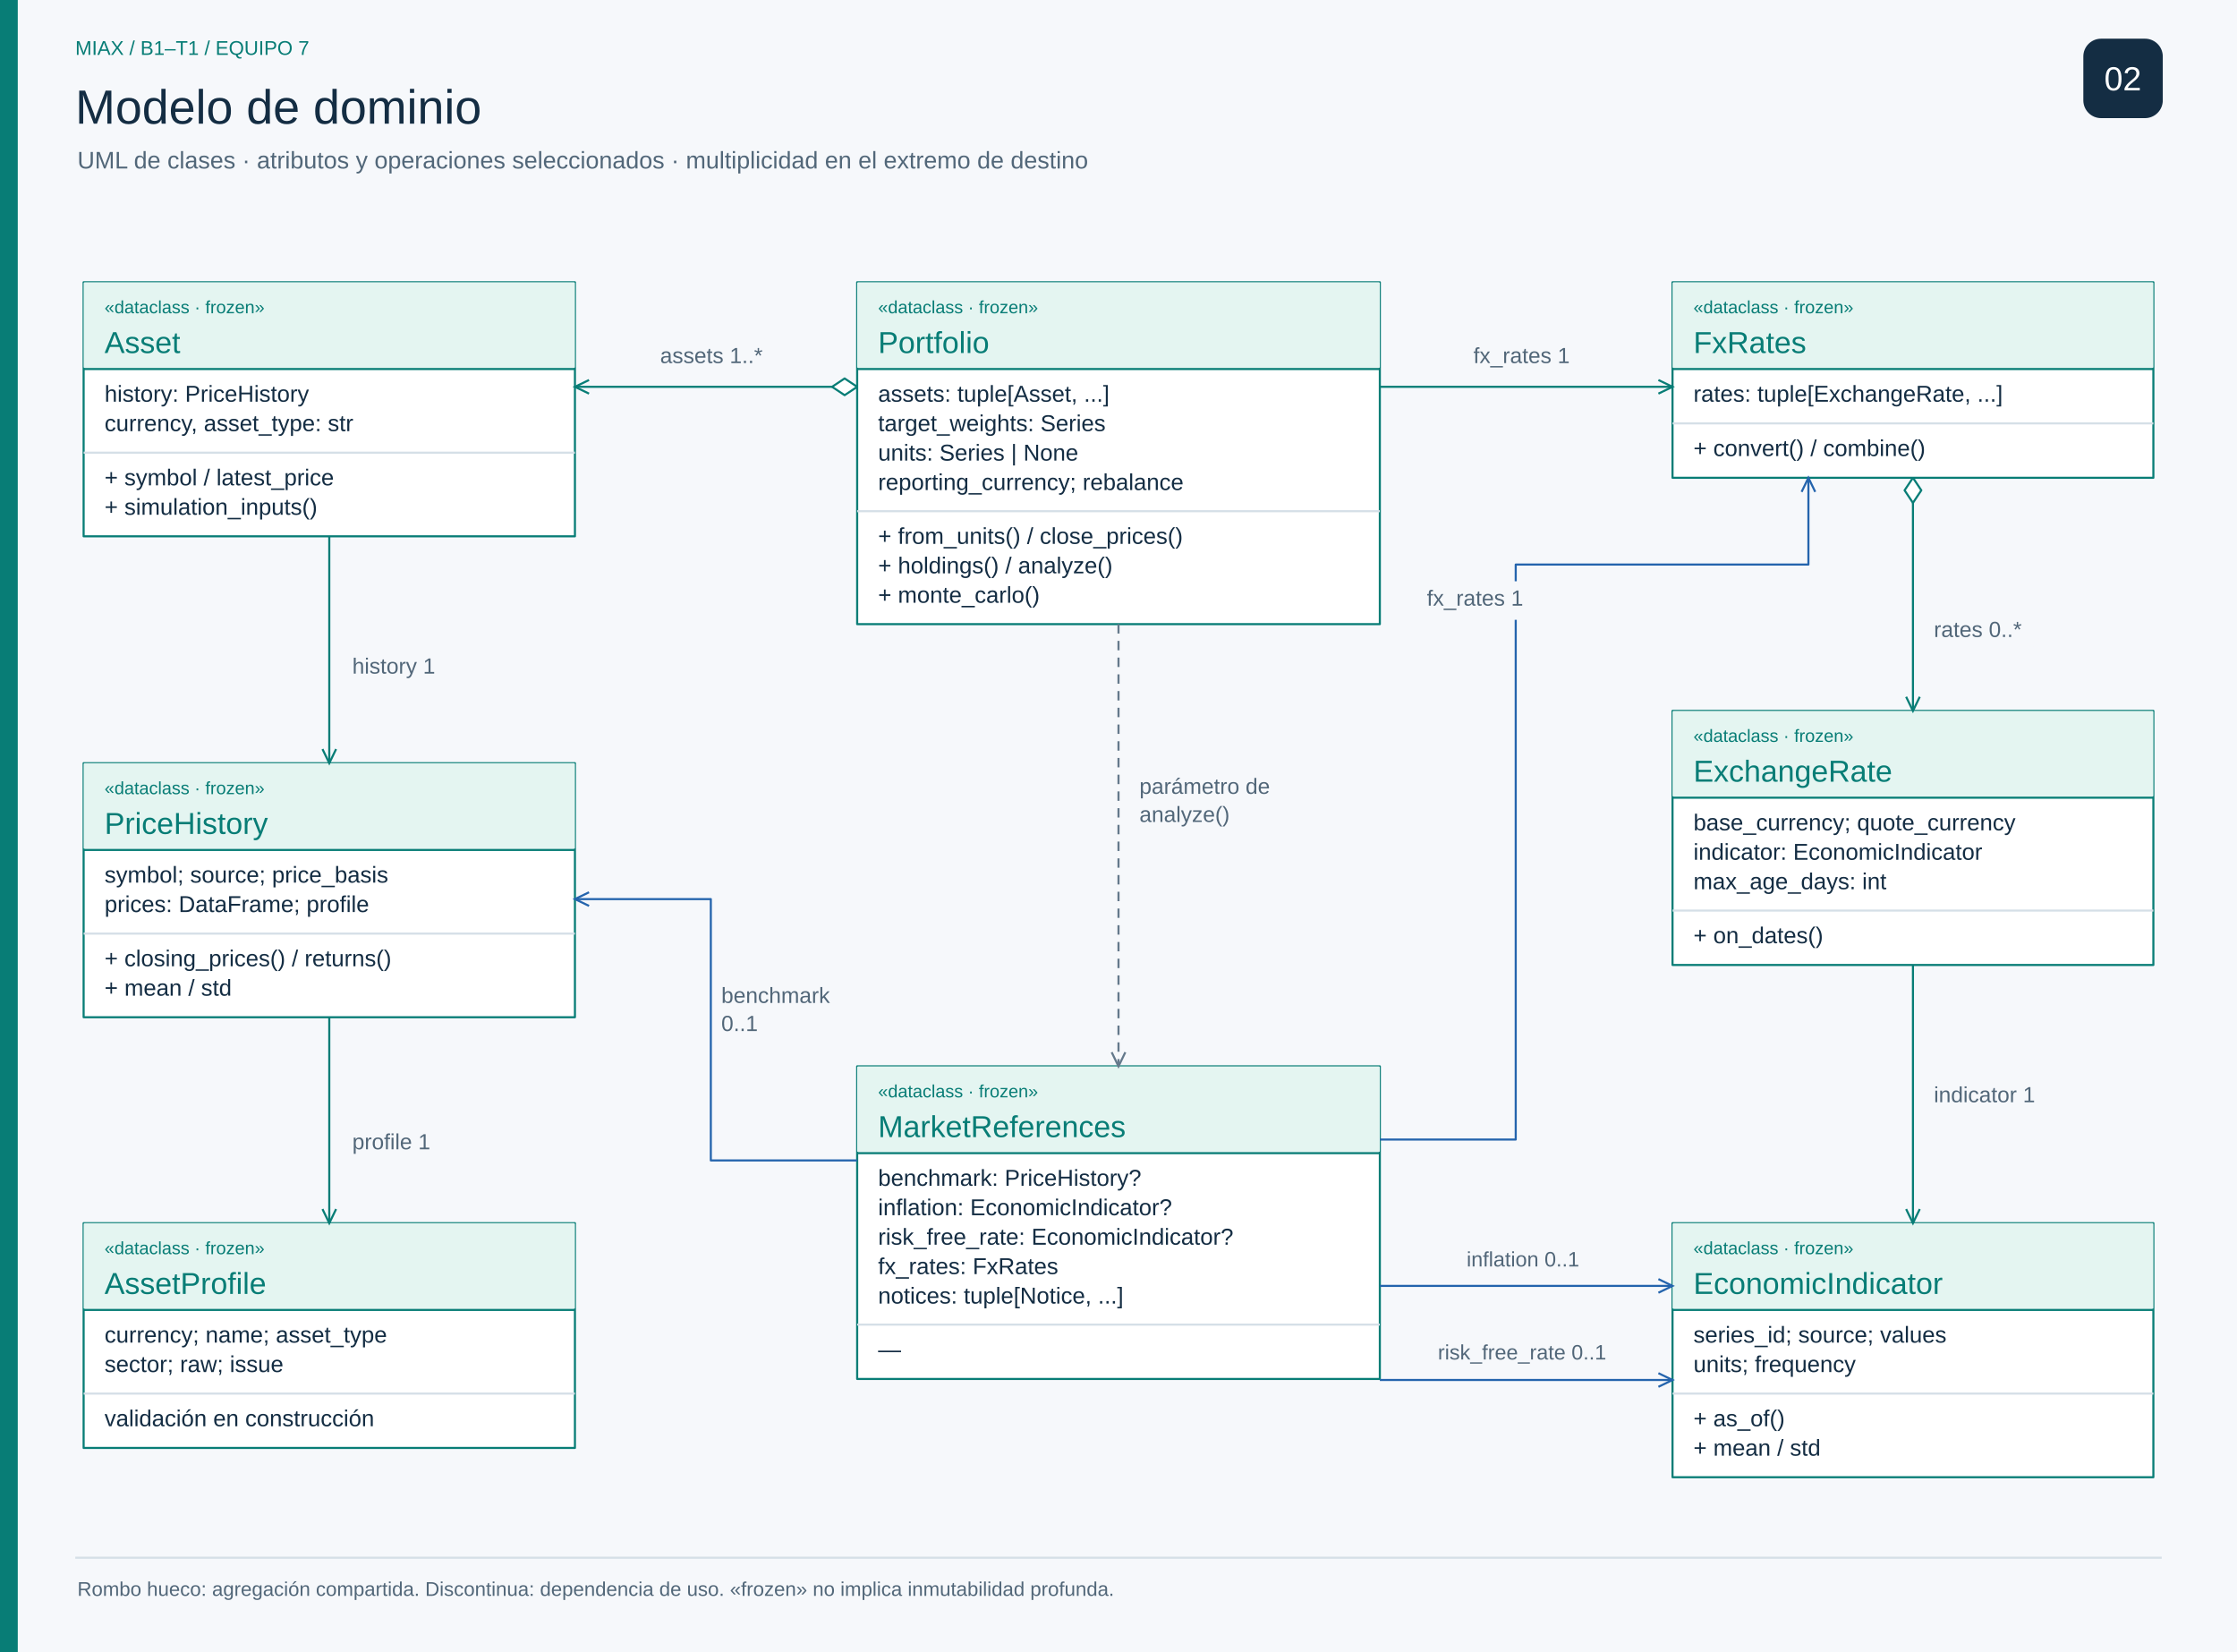
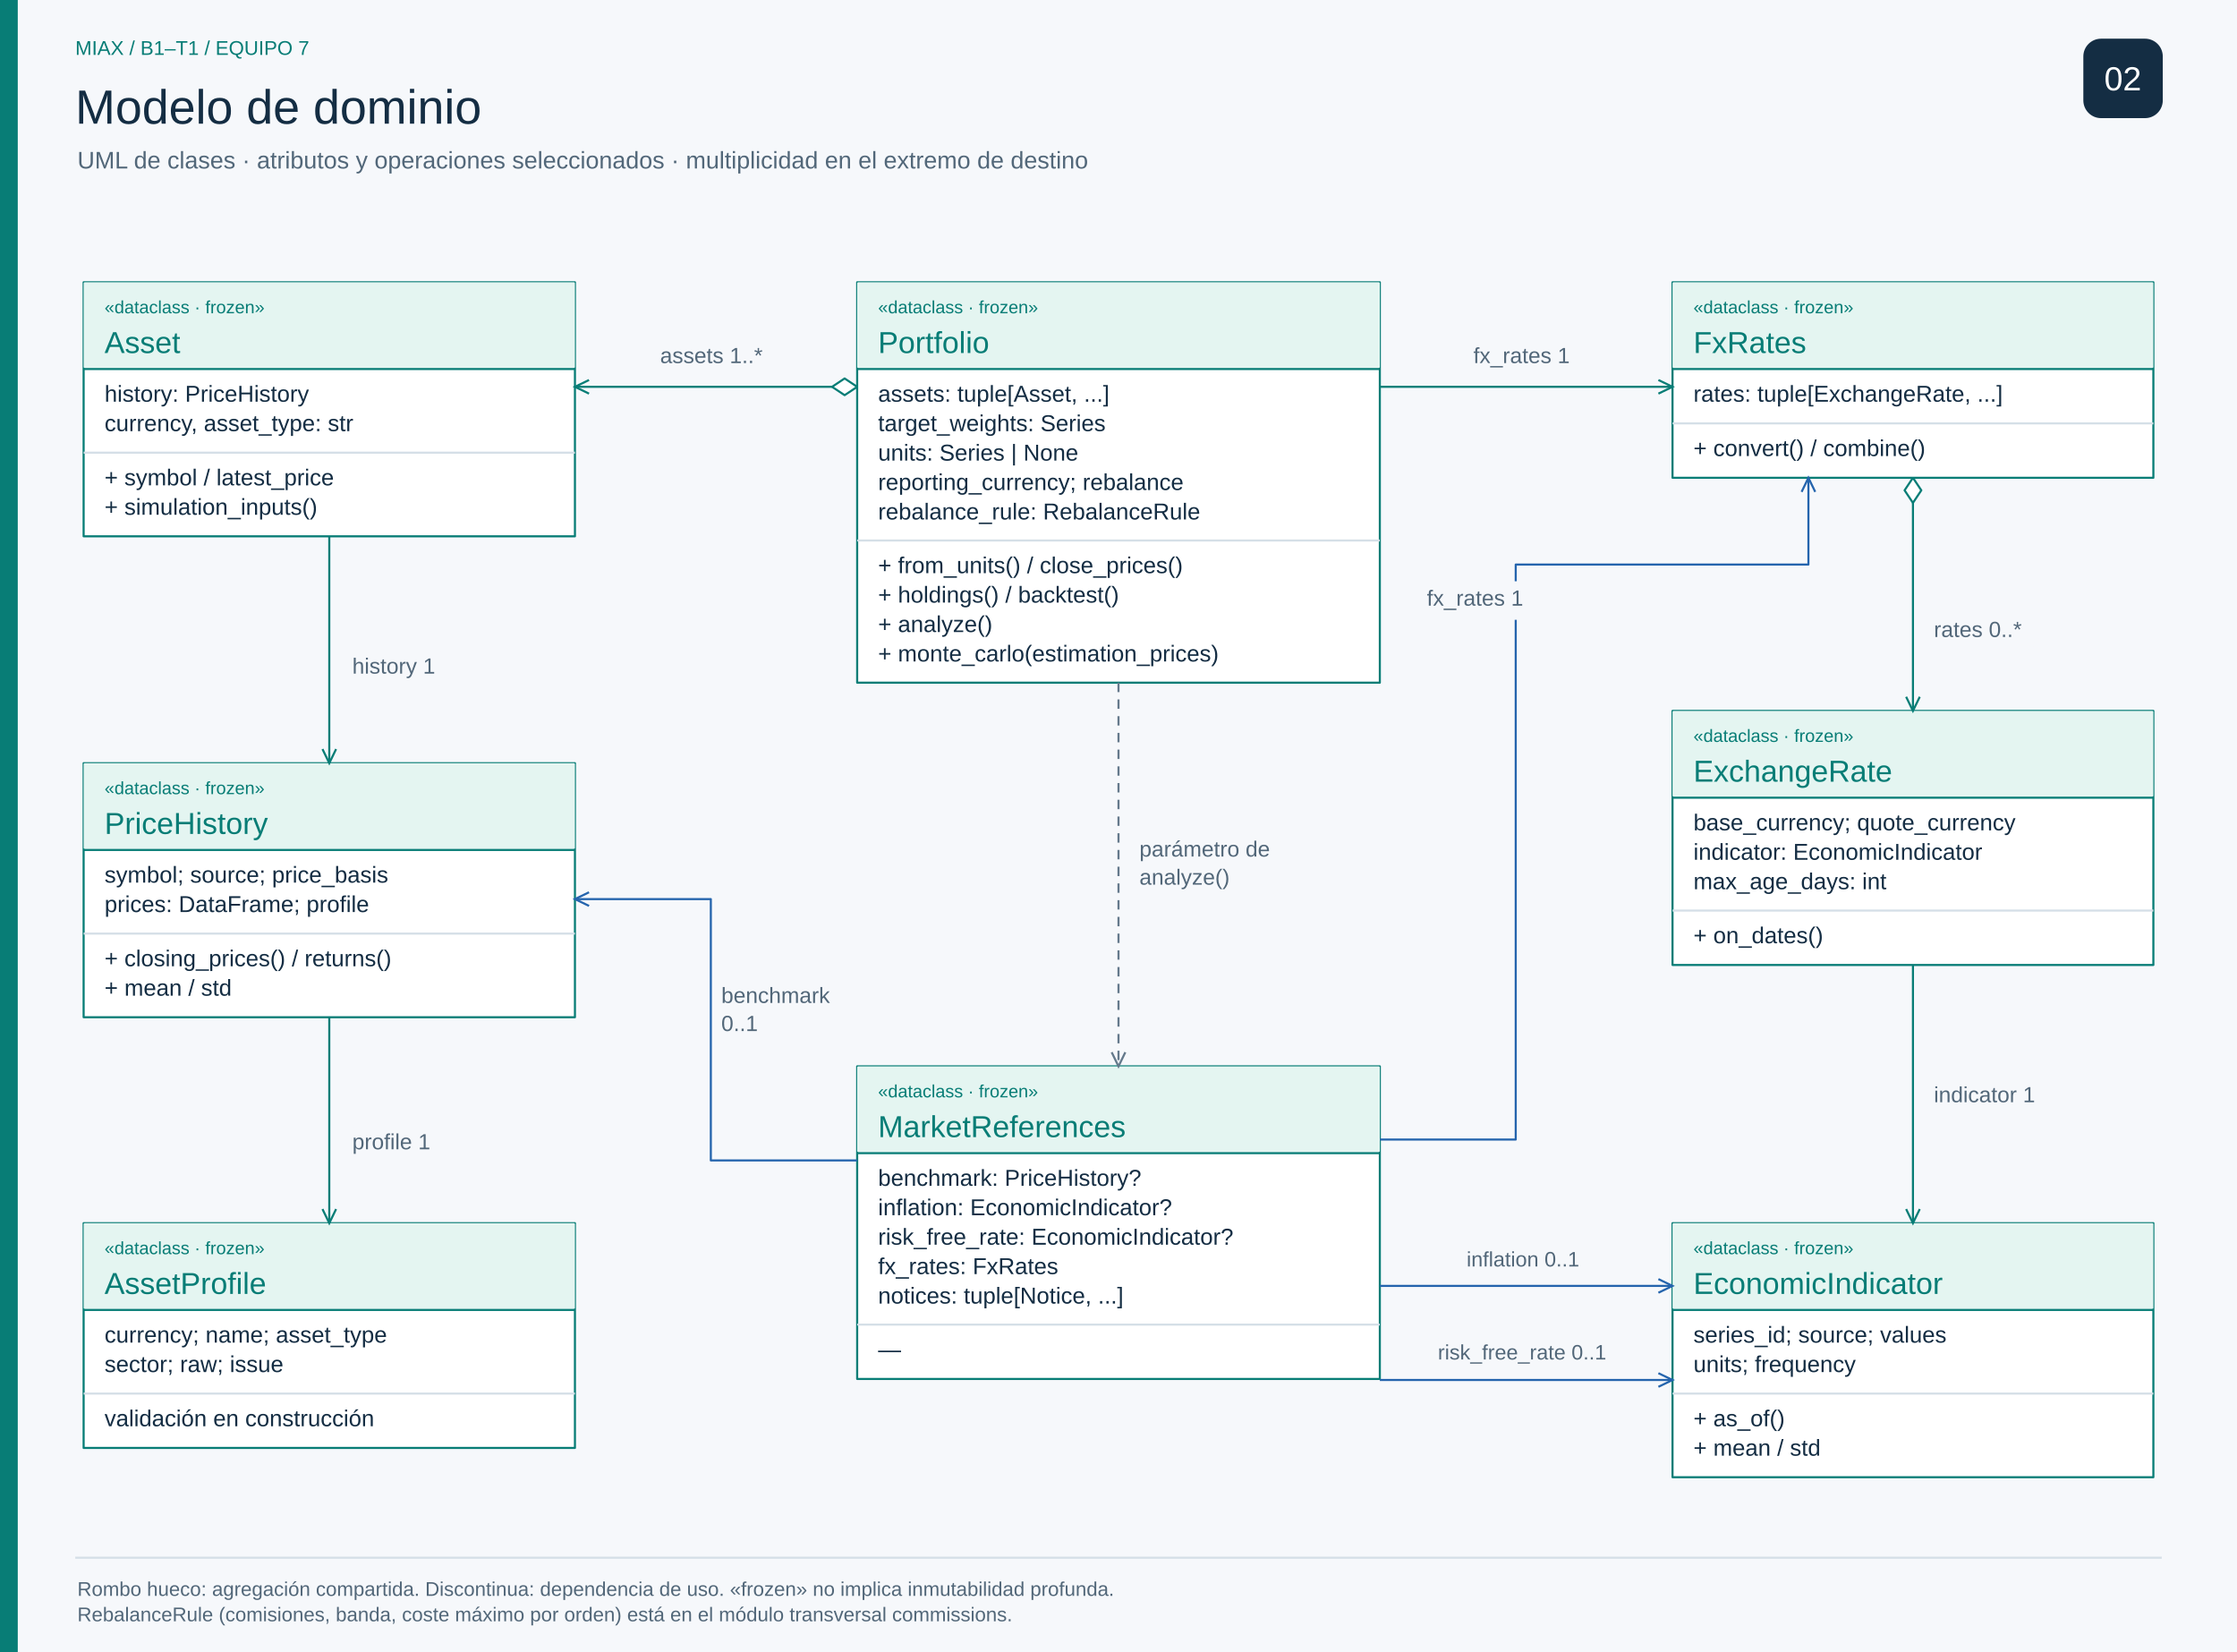
<svg xmlns="http://www.w3.org/2000/svg" width="2140" height="1580" viewBox="0 0 2140 1580" role="img">
  <rect x="0" y="0" width="2140" height="1580" rx="0" fill="#F6F8FB" stroke="#F6F8FB" stroke-width="2" stroke-linejoin="round" />
  <rect x="0" y="0" width="16" height="1580" rx="0" fill="#087D76" stroke="#087D76" stroke-width="2" stroke-linejoin="round" />
  <text x="72" y="52.48" font-family="Arial, Helvetica, sans-serif" font-size="19" fill="#087D76">MIAX  /  B1–T1  /  EQUIPO 7</text>
  <text x="72" y="118.32" font-family="Arial, Helvetica, sans-serif" font-size="46" fill="#142D43">Modelo de dominio</text>
  <text x="74" y="161.16" font-family="Arial, Helvetica, sans-serif" font-size="23" fill="#526779">UML de clases · atributos y operaciones seleccionados · multiplicidad en el extremo de destino</text>
  <rect x="1994" y="38" width="74" height="74" rx="16" fill="#142D43" stroke="#142D43" stroke-width="2" stroke-linejoin="round" />
  <text x="2013.0" y="86.44" font-family="Arial, Helvetica, sans-serif" font-size="32" fill="#FFFFFF">02</text>
  <rect x="80" y="270" width="470" height="243" rx="0" fill="#FFFFFF" stroke="#087D76" stroke-width="2" stroke-linejoin="round" />
  <rect x="81" y="271" width="468" height="80" rx="0" fill="#E4F5F1" stroke="#E4F5F1" stroke-width="2" stroke-linejoin="round" />
  <text x="100" y="299.64" font-family="Arial, Helvetica, sans-serif" font-size="17" fill="#087D76">«dataclass · frozen»</text>
  <text x="100" y="337.68" font-family="Arial, Helvetica, sans-serif" font-size="29" fill="#087D76">Asset</text>
  <polyline points="80,353 550,353" fill="none" stroke="#087D76" stroke-width="2" stroke-linejoin="round" />
  <polyline points="80,433 550,433" fill="none" stroke="#D5DFE7" stroke-width="2" stroke-linejoin="round" />
  <text x="100" y="384.24" font-family="Arial, Helvetica, sans-serif" font-size="22" fill="#142D43">history: PriceHistory</text>
  <text x="100" y="412.4" font-family="Arial, Helvetica, sans-serif" font-size="22" fill="#142D43">currency, asset_type: str</text>
  <text x="100" y="464.24" font-family="Arial, Helvetica, sans-serif" font-size="22" fill="#142D43">+ symbol / latest_price</text>
  <text x="100" y="492.4" font-family="Arial, Helvetica, sans-serif" font-size="22" fill="#142D43">+ simulation_inputs()</text>
-   <rect x="820" y="270" width="500" height="327" rx="0" fill="#FFFFFF" stroke="#087D76" stroke-width="2" stroke-linejoin="round" />
+   <rect x="820" y="270" width="500" height="383" rx="0" fill="#FFFFFF" stroke="#087D76" stroke-width="2" stroke-linejoin="round" />
  <rect x="821" y="271" width="498" height="80" rx="0" fill="#E4F5F1" stroke="#E4F5F1" stroke-width="2" stroke-linejoin="round" />
  <text x="840" y="299.64" font-family="Arial, Helvetica, sans-serif" font-size="17" fill="#087D76">«dataclass · frozen»</text>
  <text x="840" y="337.68" font-family="Arial, Helvetica, sans-serif" font-size="29" fill="#087D76">Portfolio</text>
  <polyline points="820,353 1320,353" fill="none" stroke="#087D76" stroke-width="2" stroke-linejoin="round" />
-   <polyline points="820,489 1320,489" fill="none" stroke="#D5DFE7" stroke-width="2" stroke-linejoin="round" />
+   <polyline points="820,517 1320,517" fill="none" stroke="#D5DFE7" stroke-width="2" stroke-linejoin="round" />
  <text x="840" y="384.24" font-family="Arial, Helvetica, sans-serif" font-size="22" fill="#142D43">assets: tuple[Asset, ...]</text>
  <text x="840" y="412.4" font-family="Arial, Helvetica, sans-serif" font-size="22" fill="#142D43">target_weights: Series</text>
  <text x="840" y="440.56" font-family="Arial, Helvetica, sans-serif" font-size="22" fill="#142D43">units: Series | None</text>
  <text x="840" y="468.72" font-family="Arial, Helvetica, sans-serif" font-size="22" fill="#142D43">reporting_currency; rebalance</text>
-   <text x="840" y="520.24" font-family="Arial, Helvetica, sans-serif" font-size="22" fill="#142D43">+ from_units() / close_prices()</text>
-   <text x="840" y="548.4" font-family="Arial, Helvetica, sans-serif" font-size="22" fill="#142D43">+ holdings() / analyze()</text>
-   <text x="840" y="576.56" font-family="Arial, Helvetica, sans-serif" font-size="22" fill="#142D43">+ monte_carlo()</text>
+   <text x="840" y="496.88" font-family="Arial, Helvetica, sans-serif" font-size="22" fill="#142D43">rebalance_rule: RebalanceRule</text>
+   <text x="840" y="548.24" font-family="Arial, Helvetica, sans-serif" font-size="22" fill="#142D43">+ from_units() / close_prices()</text>
+   <text x="840" y="576.4" font-family="Arial, Helvetica, sans-serif" font-size="22" fill="#142D43">+ holdings() / backtest()</text>
+   <text x="840" y="604.56" font-family="Arial, Helvetica, sans-serif" font-size="22" fill="#142D43">+ analyze()</text>
+   <text x="840" y="632.72" font-family="Arial, Helvetica, sans-serif" font-size="22" fill="#142D43">+ monte_carlo(estimation_prices)</text>
  <rect x="1600" y="270" width="460" height="187" rx="0" fill="#FFFFFF" stroke="#087D76" stroke-width="2" stroke-linejoin="round" />
  <rect x="1601" y="271" width="458" height="80" rx="0" fill="#E4F5F1" stroke="#E4F5F1" stroke-width="2" stroke-linejoin="round" />
  <text x="1620" y="299.64" font-family="Arial, Helvetica, sans-serif" font-size="17" fill="#087D76">«dataclass · frozen»</text>
  <text x="1620" y="337.68" font-family="Arial, Helvetica, sans-serif" font-size="29" fill="#087D76">FxRates</text>
  <polyline points="1600,353 2060,353" fill="none" stroke="#087D76" stroke-width="2" stroke-linejoin="round" />
  <polyline points="1600,405 2060,405" fill="none" stroke="#D5DFE7" stroke-width="2" stroke-linejoin="round" />
  <text x="1620" y="384.24" font-family="Arial, Helvetica, sans-serif" font-size="22" fill="#142D43">rates: tuple[ExchangeRate, ...]</text>
  <text x="1620" y="436.24" font-family="Arial, Helvetica, sans-serif" font-size="22" fill="#142D43">+ convert() / combine()</text>
  <rect x="80" y="730" width="470" height="243" rx="0" fill="#FFFFFF" stroke="#087D76" stroke-width="2" stroke-linejoin="round" />
  <rect x="81" y="731" width="468" height="80" rx="0" fill="#E4F5F1" stroke="#E4F5F1" stroke-width="2" stroke-linejoin="round" />
  <text x="100" y="759.64" font-family="Arial, Helvetica, sans-serif" font-size="17" fill="#087D76">«dataclass · frozen»</text>
  <text x="100" y="797.68" font-family="Arial, Helvetica, sans-serif" font-size="29" fill="#087D76">PriceHistory</text>
  <polyline points="80,813 550,813" fill="none" stroke="#087D76" stroke-width="2" stroke-linejoin="round" />
  <polyline points="80,893 550,893" fill="none" stroke="#D5DFE7" stroke-width="2" stroke-linejoin="round" />
  <text x="100" y="844.24" font-family="Arial, Helvetica, sans-serif" font-size="22" fill="#142D43">symbol; source; price_basis</text>
  <text x="100" y="872.4" font-family="Arial, Helvetica, sans-serif" font-size="22" fill="#142D43">prices: DataFrame; profile</text>
  <text x="100" y="924.24" font-family="Arial, Helvetica, sans-serif" font-size="22" fill="#142D43">+ closing_prices() / returns()</text>
  <text x="100" y="952.4" font-family="Arial, Helvetica, sans-serif" font-size="22" fill="#142D43">+ mean / std</text>
  <rect x="1600" y="680" width="460" height="243" rx="0" fill="#FFFFFF" stroke="#087D76" stroke-width="2" stroke-linejoin="round" />
  <rect x="1601" y="681" width="458" height="80" rx="0" fill="#E4F5F1" stroke="#E4F5F1" stroke-width="2" stroke-linejoin="round" />
  <text x="1620" y="709.64" font-family="Arial, Helvetica, sans-serif" font-size="17" fill="#087D76">«dataclass · frozen»</text>
  <text x="1620" y="747.68" font-family="Arial, Helvetica, sans-serif" font-size="29" fill="#087D76">ExchangeRate</text>
  <polyline points="1600,763 2060,763" fill="none" stroke="#087D76" stroke-width="2" stroke-linejoin="round" />
  <polyline points="1600,871 2060,871" fill="none" stroke="#D5DFE7" stroke-width="2" stroke-linejoin="round" />
  <text x="1620" y="794.24" font-family="Arial, Helvetica, sans-serif" font-size="22" fill="#142D43">base_currency; quote_currency</text>
  <text x="1620" y="822.4" font-family="Arial, Helvetica, sans-serif" font-size="22" fill="#142D43">indicator: EconomicIndicator</text>
  <text x="1620" y="850.56" font-family="Arial, Helvetica, sans-serif" font-size="22" fill="#142D43">max_age_days: int</text>
  <text x="1620" y="902.24" font-family="Arial, Helvetica, sans-serif" font-size="22" fill="#142D43">+ on_dates()</text>
  <rect x="80" y="1170" width="470" height="215" rx="0" fill="#FFFFFF" stroke="#087D76" stroke-width="2" stroke-linejoin="round" />
  <rect x="81" y="1171" width="468" height="80" rx="0" fill="#E4F5F1" stroke="#E4F5F1" stroke-width="2" stroke-linejoin="round" />
  <text x="100" y="1199.64" font-family="Arial, Helvetica, sans-serif" font-size="17" fill="#087D76">«dataclass · frozen»</text>
  <text x="100" y="1237.68" font-family="Arial, Helvetica, sans-serif" font-size="29" fill="#087D76">AssetProfile</text>
  <polyline points="80,1253 550,1253" fill="none" stroke="#087D76" stroke-width="2" stroke-linejoin="round" />
  <polyline points="80,1333 550,1333" fill="none" stroke="#D5DFE7" stroke-width="2" stroke-linejoin="round" />
  <text x="100" y="1284.24" font-family="Arial, Helvetica, sans-serif" font-size="22" fill="#142D43">currency; name; asset_type</text>
  <text x="100" y="1312.4" font-family="Arial, Helvetica, sans-serif" font-size="22" fill="#142D43">sector; raw; issue</text>
  <text x="100" y="1364.24" font-family="Arial, Helvetica, sans-serif" font-size="22" fill="#142D43">validación en construcción</text>
  <rect x="820" y="1020" width="500" height="299" rx="0" fill="#FFFFFF" stroke="#087D76" stroke-width="2" stroke-linejoin="round" />
  <rect x="821" y="1021" width="498" height="80" rx="0" fill="#E4F5F1" stroke="#E4F5F1" stroke-width="2" stroke-linejoin="round" />
  <text x="840" y="1049.64" font-family="Arial, Helvetica, sans-serif" font-size="17" fill="#087D76">«dataclass · frozen»</text>
  <text x="840" y="1087.68" font-family="Arial, Helvetica, sans-serif" font-size="29" fill="#087D76">MarketReferences</text>
  <polyline points="820,1103 1320,1103" fill="none" stroke="#087D76" stroke-width="2" stroke-linejoin="round" />
  <polyline points="820,1267 1320,1267" fill="none" stroke="#D5DFE7" stroke-width="2" stroke-linejoin="round" />
  <text x="840" y="1134.24" font-family="Arial, Helvetica, sans-serif" font-size="22" fill="#142D43">benchmark: PriceHistory?</text>
  <text x="840" y="1162.4" font-family="Arial, Helvetica, sans-serif" font-size="22" fill="#142D43">inflation: EconomicIndicator?</text>
  <text x="840" y="1190.56" font-family="Arial, Helvetica, sans-serif" font-size="22" fill="#142D43">risk_free_rate: EconomicIndicator?</text>
  <text x="840" y="1218.72" font-family="Arial, Helvetica, sans-serif" font-size="22" fill="#142D43">fx_rates: FxRates</text>
  <text x="840" y="1246.88" font-family="Arial, Helvetica, sans-serif" font-size="22" fill="#142D43">notices: tuple[Notice, ...]</text>
  <text x="840" y="1298.24" font-family="Arial, Helvetica, sans-serif" font-size="22" fill="#142D43">—</text>
  <rect x="1600" y="1170" width="460" height="243" rx="0" fill="#FFFFFF" stroke="#087D76" stroke-width="2" stroke-linejoin="round" />
  <rect x="1601" y="1171" width="458" height="80" rx="0" fill="#E4F5F1" stroke="#E4F5F1" stroke-width="2" stroke-linejoin="round" />
  <text x="1620" y="1199.64" font-family="Arial, Helvetica, sans-serif" font-size="17" fill="#087D76">«dataclass · frozen»</text>
  <text x="1620" y="1237.68" font-family="Arial, Helvetica, sans-serif" font-size="29" fill="#087D76">EconomicIndicator</text>
  <polyline points="1600,1253 2060,1253" fill="none" stroke="#087D76" stroke-width="2" stroke-linejoin="round" />
  <polyline points="1600,1333 2060,1333" fill="none" stroke="#D5DFE7" stroke-width="2" stroke-linejoin="round" />
  <text x="1620" y="1284.24" font-family="Arial, Helvetica, sans-serif" font-size="22" fill="#142D43">series_id; source; values</text>
  <text x="1620" y="1312.4" font-family="Arial, Helvetica, sans-serif" font-size="22" fill="#142D43">units; frequency</text>
  <text x="1620" y="1364.24" font-family="Arial, Helvetica, sans-serif" font-size="22" fill="#142D43">+ as_of()</text>
  <text x="1620" y="1392.4" font-family="Arial, Helvetica, sans-serif" font-size="22" fill="#142D43">+ mean / std</text>
  <polyline points="820,370 808.0,362.0 796.0,370.0 808.0,378.0 820,370" fill="#FFFFFF" stroke="#087D76" stroke-width="2" stroke-linejoin="round" />
  <polyline points="796.0,370.0 550.0,370.0" fill="none" stroke="#087D76" stroke-width="2" stroke-linejoin="round" />
  <polyline points="563.507,363.476 550.0,370.0 563.507,376.524" fill="none" stroke="#087D76" stroke-width="2" />
  <rect x="624.5" y="325" width="121.0" height="34.88" rx="16" fill="#F6F8FB" stroke="#F6F8FB" stroke-width="2" stroke-linejoin="round" />
  <text x="631.5" y="347.32" font-family="Arial, Helvetica, sans-serif" font-size="21" fill="#526779">assets  1..*</text>
  <polyline points="315,513 315,730" fill="none" stroke="#087D76" stroke-width="2" stroke-linejoin="round" />
  <polyline points="308.476,716.493 315,730 321.524,716.493" fill="none" stroke="#087D76" stroke-width="2" />
  <rect x="331" y="622" width="102.0" height="34.88" rx="16" fill="#F6F8FB" stroke="#F6F8FB" stroke-width="2" stroke-linejoin="round" />
  <text x="337" y="644.32" font-family="Arial, Helvetica, sans-serif" font-size="21" fill="#526779">history  1</text>
  <polyline points="315,973 315,1170" fill="none" stroke="#087D76" stroke-width="2" stroke-linejoin="round" />
  <polyline points="308.476,1156.493 315,1170 321.524,1156.493" fill="none" stroke="#087D76" stroke-width="2" />
  <rect x="331" y="1077" width="97.0" height="34.88" rx="16" fill="#F6F8FB" stroke="#F6F8FB" stroke-width="2" stroke-linejoin="round" />
  <text x="337" y="1099.32" font-family="Arial, Helvetica, sans-serif" font-size="21" fill="#526779">profile  1</text>
  <polyline points="1320,370 1600,370" fill="none" stroke="#087D76" stroke-width="2" stroke-linejoin="round" />
  <polyline points="1586.493,376.524 1600,370 1586.493,363.476" fill="none" stroke="#087D76" stroke-width="2" />
  <rect x="1402.5" y="325" width="115.0" height="34.88" rx="16" fill="#F6F8FB" stroke="#F6F8FB" stroke-width="2" stroke-linejoin="round" />
  <text x="1409.5" y="347.32" font-family="Arial, Helvetica, sans-serif" font-size="21" fill="#526779">fx_rates  1</text>
  <polyline points="1830,457 1822.0,469.0 1830.0,481.0 1838.0,469.0 1830,457" fill="#FFFFFF" stroke="#087D76" stroke-width="2" stroke-linejoin="round" />
  <polyline points="1830.0,481.0 1830.0,680.0" fill="none" stroke="#087D76" stroke-width="2" stroke-linejoin="round" />
  <polyline points="1823.476,666.493 1830.0,680.0 1836.524,666.493" fill="none" stroke="#087D76" stroke-width="2" />
  <rect x="1844" y="587" width="106.0" height="34.88" rx="16" fill="#F6F8FB" stroke="#F6F8FB" stroke-width="2" stroke-linejoin="round" />
  <text x="1850" y="609.32" font-family="Arial, Helvetica, sans-serif" font-size="21" fill="#526779">rates  0..*</text>
  <polyline points="1830,923 1830,1170" fill="none" stroke="#087D76" stroke-width="2" stroke-linejoin="round" />
  <polyline points="1823.476,1156.493 1830,1170 1836.524,1156.493" fill="none" stroke="#087D76" stroke-width="2" />
  <rect x="1844" y="1032" width="120.0" height="34.88" rx="16" fill="#F6F8FB" stroke="#F6F8FB" stroke-width="2" stroke-linejoin="round" />
  <text x="1850" y="1054.32" font-family="Arial, Helvetica, sans-serif" font-size="21" fill="#526779">indicator  1</text>
-   <polyline points="1070,597 1070,1020" fill="none" stroke="#64798B" stroke-width="2" stroke-linejoin="round" stroke-dasharray="9 7" />
+   <polyline points="1070,653 1070,1020" fill="none" stroke="#64798B" stroke-width="2" stroke-linejoin="round" stroke-dasharray="9 7" />
  <polyline points="1063.476,1006.493 1070,1020 1076.524,1006.493" fill="none" stroke="#64798B" stroke-width="2" />
-   <rect x="1084" y="737" width="142.0" height="61.76" rx="16" fill="#F6F8FB" stroke="#F6F8FB" stroke-width="2" stroke-linejoin="round" />
-   <text x="1090" y="759.32" font-family="Arial, Helvetica, sans-serif" font-size="21" fill="#526779">parámetro de</text>
-   <text x="1090" y="786.2" font-family="Arial, Helvetica, sans-serif" font-size="21" fill="#526779">analyze()</text>
+   <rect x="1084" y="797" width="142.0" height="61.76" rx="16" fill="#F6F8FB" stroke="#F6F8FB" stroke-width="2" stroke-linejoin="round" />
+   <text x="1090" y="819.32" font-family="Arial, Helvetica, sans-serif" font-size="21" fill="#526779">parámetro de</text>
+   <text x="1090" y="846.2" font-family="Arial, Helvetica, sans-serif" font-size="21" fill="#526779">analyze()</text>
  <polyline points="820,1110 680,1110 680,860 550,860" fill="none" stroke="#2464AD" stroke-width="2" stroke-linejoin="round" />
  <polyline points="563.507,853.476 550,860 563.507,866.524" fill="none" stroke="#2464AD" stroke-width="2" />
  <rect x="684" y="937" width="121.0" height="61.76" rx="16" fill="#F6F8FB" stroke="#F6F8FB" stroke-width="2" stroke-linejoin="round" />
  <text x="690" y="959.32" font-family="Arial, Helvetica, sans-serif" font-size="21" fill="#526779">benchmark</text>
  <text x="690" y="986.2" font-family="Arial, Helvetica, sans-serif" font-size="21" fill="#526779">0..1</text>
  <polyline points="1320,1090 1450,1090 1450,540 1730,540 1730,457" fill="none" stroke="#2464AD" stroke-width="2" stroke-linejoin="round" />
  <polyline points="1736.524,470.507 1730,457 1723.476,470.507" fill="none" stroke="#2464AD" stroke-width="2" />
  <rect x="1359" y="557" width="115.0" height="34.88" rx="16" fill="#F6F8FB" stroke="#F6F8FB" stroke-width="2" stroke-linejoin="round" />
  <text x="1365" y="579.32" font-family="Arial, Helvetica, sans-serif" font-size="21" fill="#526779">fx_rates  1</text>
  <polyline points="1320,1230 1600,1230" fill="none" stroke="#2464AD" stroke-width="2" stroke-linejoin="round" />
  <polyline points="1586.493,1236.524 1600,1230 1586.493,1223.476" fill="none" stroke="#2464AD" stroke-width="2" />
  <rect x="1396.0" y="1190" width="128.0" height="33.6" rx="16" fill="#F6F8FB" stroke="#F6F8FB" stroke-width="2" stroke-linejoin="round" />
  <text x="1403.0" y="1211.4" font-family="Arial, Helvetica, sans-serif" font-size="20" fill="#526779">inflation  0..1</text>
  <polyline points="1320,1320 1600,1320" fill="none" stroke="#2464AD" stroke-width="2" stroke-linejoin="round" />
  <polyline points="1586.493,1326.524 1600,1320 1586.493,1313.476" fill="none" stroke="#2464AD" stroke-width="2" />
  <rect x="1368.5" y="1279" width="183.0" height="33.6" rx="16" fill="#F6F8FB" stroke="#F6F8FB" stroke-width="2" stroke-linejoin="round" />
  <text x="1375.5" y="1300.4" font-family="Arial, Helvetica, sans-serif" font-size="20" fill="#526779">risk_free_rate  0..1</text>
  <polyline points="72,1490 2068,1490" fill="none" stroke="#D5DFE7" stroke-width="2" stroke-linejoin="round" />
  <text x="74" y="1526.48" font-family="Arial, Helvetica, sans-serif" font-size="19" fill="#526779">Rombo hueco: agregación compartida. Discontinua: dependencia de uso. «frozen» no implica inmutabilidad profunda.</text>
+   <text x="74" y="1550.8" font-family="Arial, Helvetica, sans-serif" font-size="19" fill="#526779">RebalanceRule (comisiones, banda, coste máximo por orden) está en el módulo transversal commissions.</text>
</svg>
